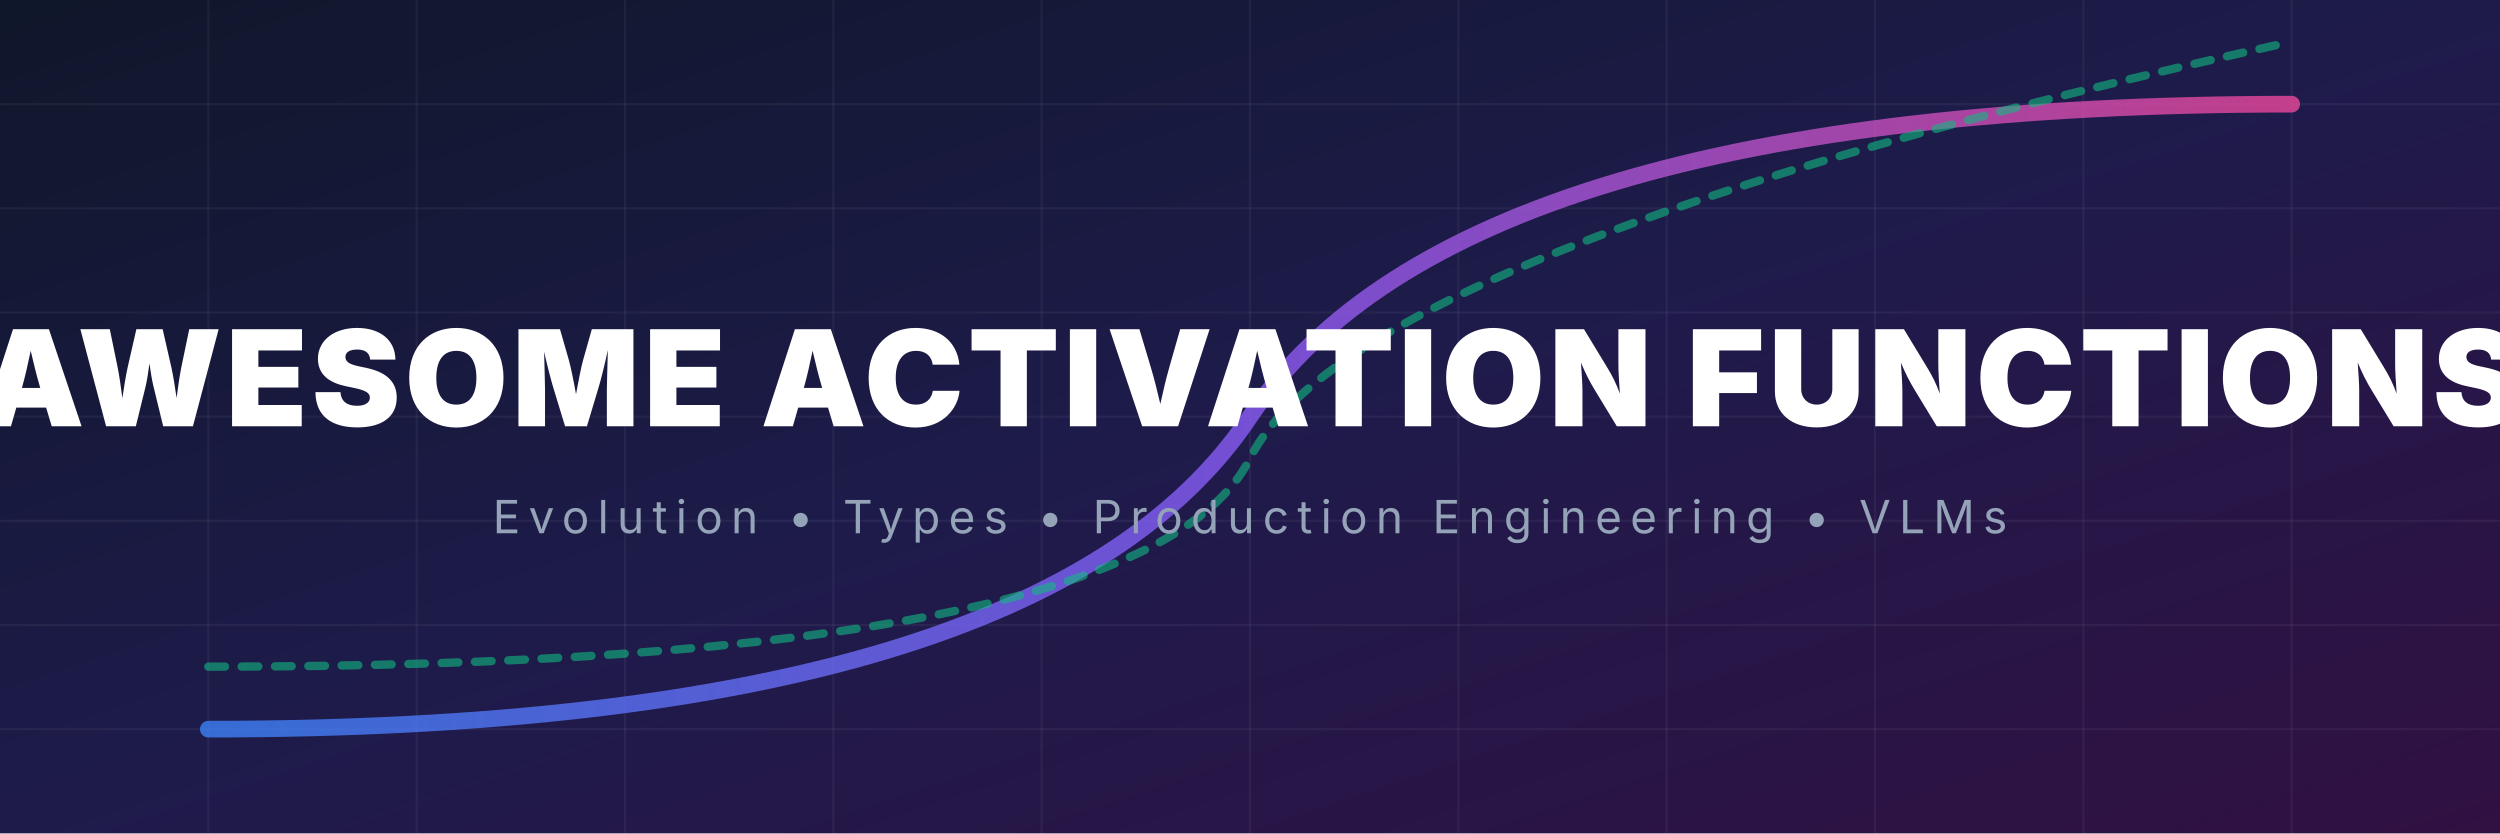
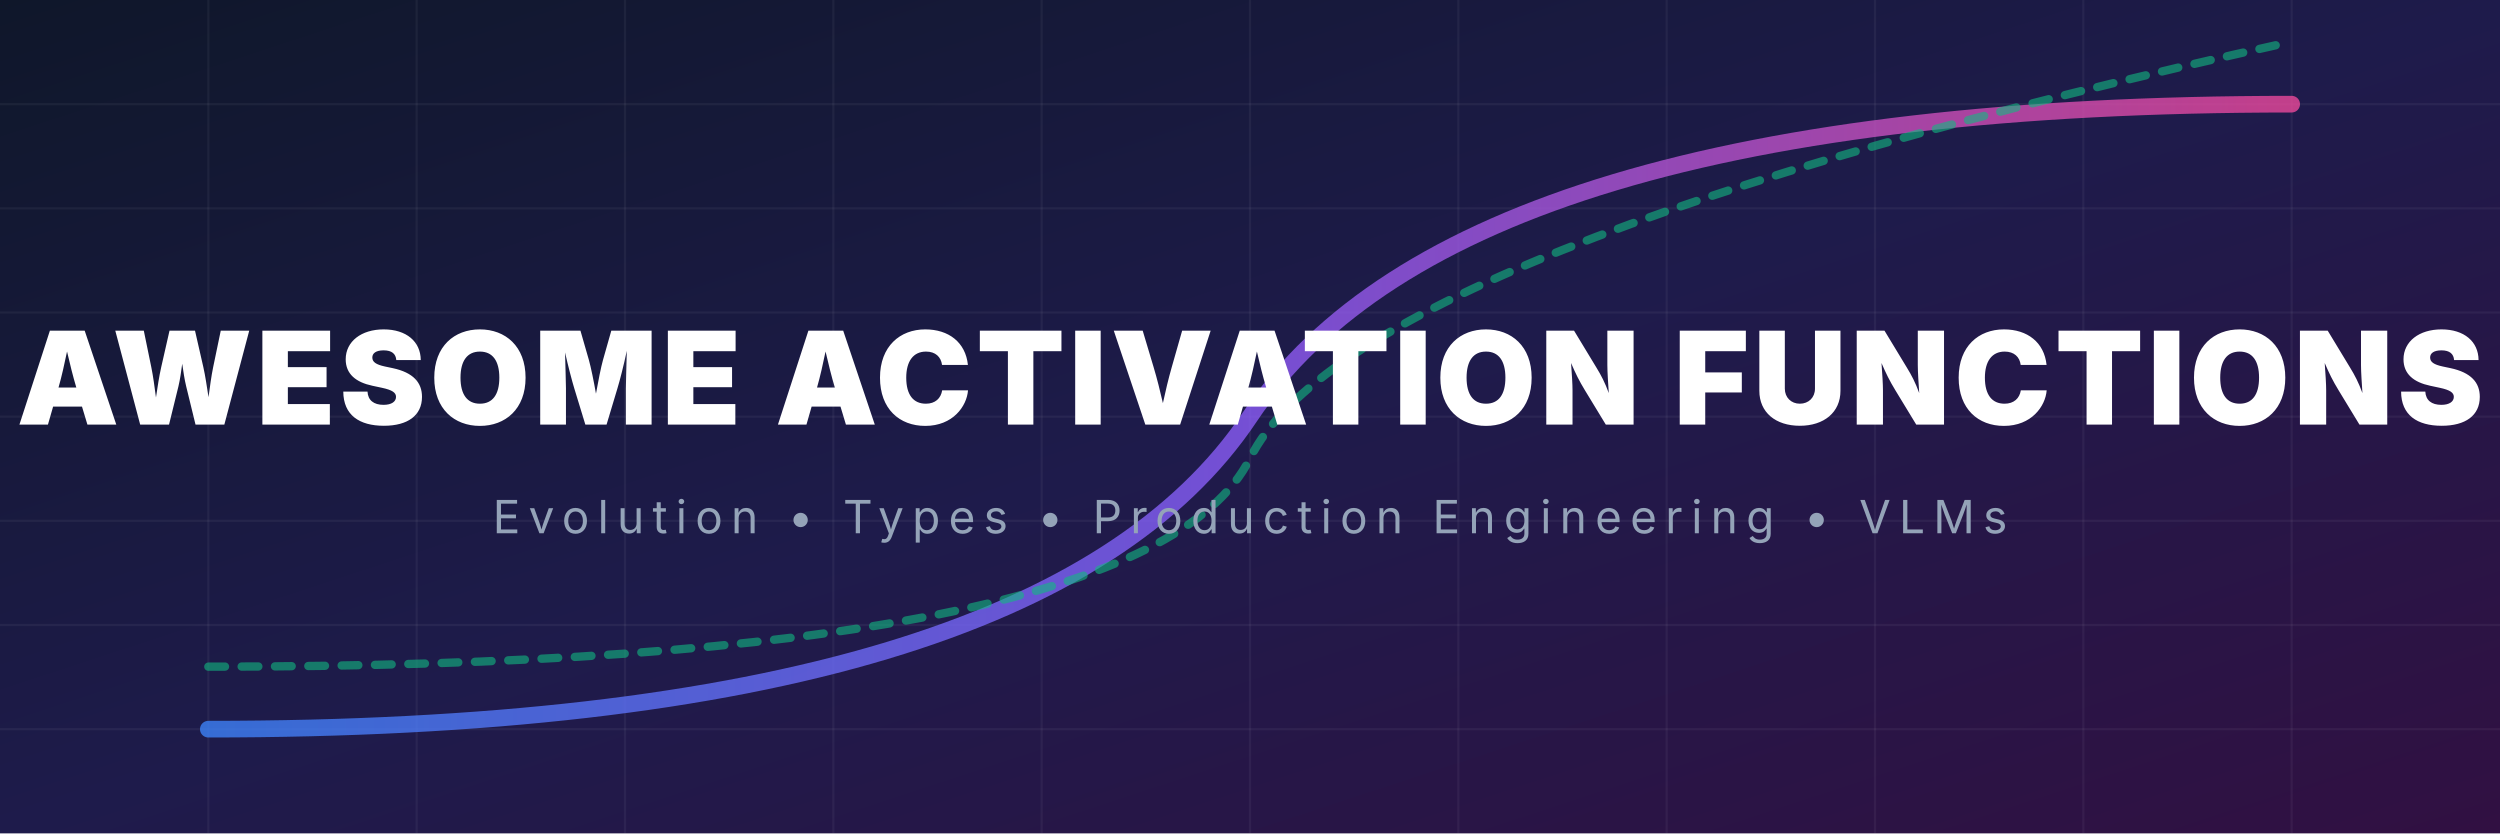
<svg xmlns="http://www.w3.org/2000/svg" viewBox="0 0 1200 400" width="1200" height="400">
  <defs>
    <linearGradient id="bg-grad" x1="0%" y1="0%" x2="100%" y2="100%">
      <stop offset="0%" stop-color="#0f172a" />
      <stop offset="50%" stop-color="#1e1b4b" />
      <stop offset="100%" stop-color="#311042" />
    </linearGradient>
    <linearGradient id="curve-grad" x1="0%" y1="0%" x2="100%" y2="0%">
      <stop offset="0%" stop-color="#3b82f6" />
      <stop offset="50%" stop-color="#8b5cf6" />
      <stop offset="100%" stop-color="#ec4899" />
    </linearGradient>
  </defs>
  <rect width="1200" height="400" fill="url(#bg-grad)" />
  <g stroke="#ffffff" stroke-opacity="0.05" stroke-width="1">
    <line x1="0" y1="50" x2="1200" y2="50" />
    <line x1="0" y1="100" x2="1200" y2="100" />
    <line x1="0" y1="150" x2="1200" y2="150" />
    <line x1="0" y1="200" x2="1200" y2="200" />
    <line x1="0" y1="250" x2="1200" y2="250" />
    <line x1="0" y1="300" x2="1200" y2="300" />
    <line x1="0" y1="350" x2="1200" y2="350" />
    <line x1="100" y1="0" x2="100" y2="400" />
    <line x1="200" y1="0" x2="200" y2="400" />
    <line x1="300" y1="0" x2="300" y2="400" />
    <line x1="400" y1="0" x2="400" y2="400" />
    <line x1="500" y1="0" x2="500" y2="400" />
    <line x1="600" y1="0" x2="600" y2="400" />
    <line x1="700" y1="0" x2="700" y2="400" />
    <line x1="800" y1="0" x2="800" y2="400" />
    <line x1="900" y1="0" x2="900" y2="400" />
    <line x1="1000" y1="0" x2="1000" y2="400" />
    <line x1="1100" y1="0" x2="1100" y2="400" />
  </g>
  <path d="M 100 350 Q 500 350 600 200 T 1100 50" fill="none" stroke="url(#curve-grad)" stroke-width="8" stroke-linecap="round" opacity="0.8" />
  <path d="M 100 320 Q 550 320 600 220 T 1100 20" fill="none" stroke="#10b981" stroke-width="4" stroke-linecap="round" stroke-dasharray="8 8" opacity="0.6" />
-   <text x="50%" y="45%" dominant-baseline="middle" text-anchor="middle" font-family="system-ui, -apple-system, sans-serif" font-weight="900" font-size="64" fill="#ffffff" letter-spacing="2">
+   <text x="50%" y="45%" dominant-baseline="middle" text-anchor="middle" font-family="system-ui, -apple-system, sans-serif" font-weight="900" font-size="62" fill="#ffffff" letter-spacing="2">
    AWESOME ACTIVATION FUNCTIONS
  </text>
  <text x="50%" y="62%" dominant-baseline="middle" text-anchor="middle" font-family="system-ui, -apple-system, sans-serif" font-weight="400" font-size="22" fill="#94a3b8" letter-spacing="4">
    Evolution • Types • Production Engineering • VLMs
  </text>
</svg>
